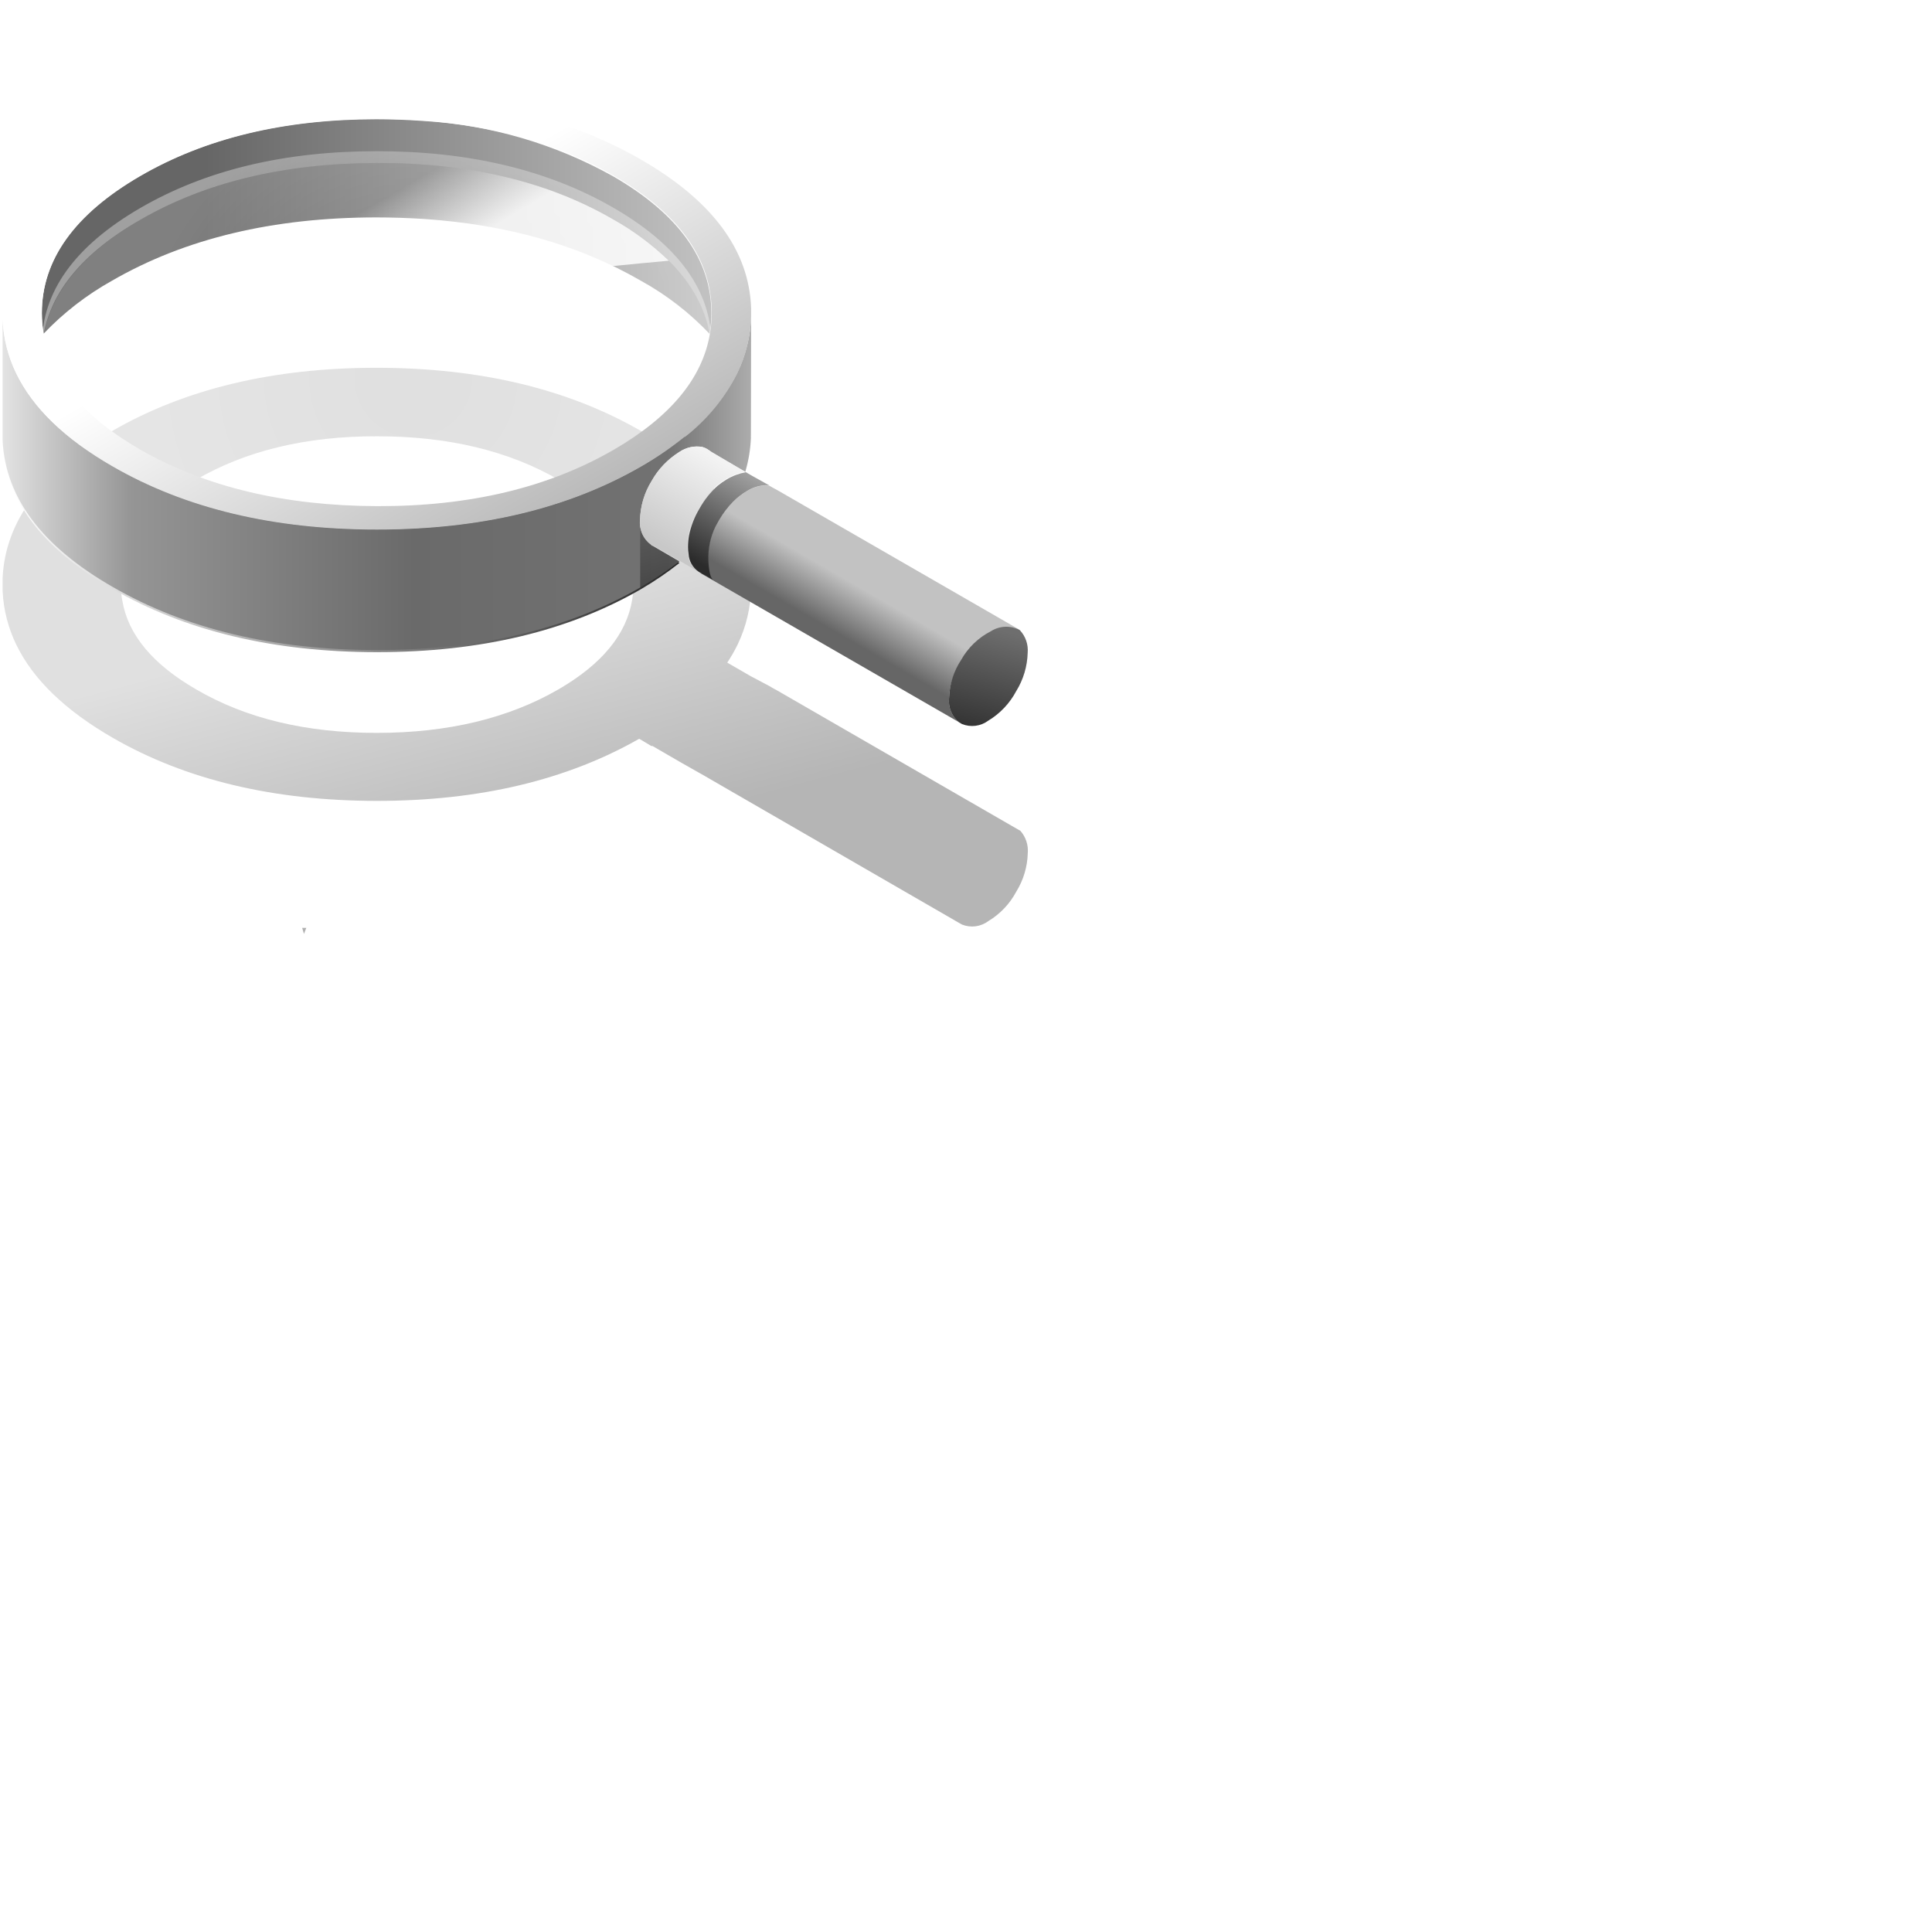
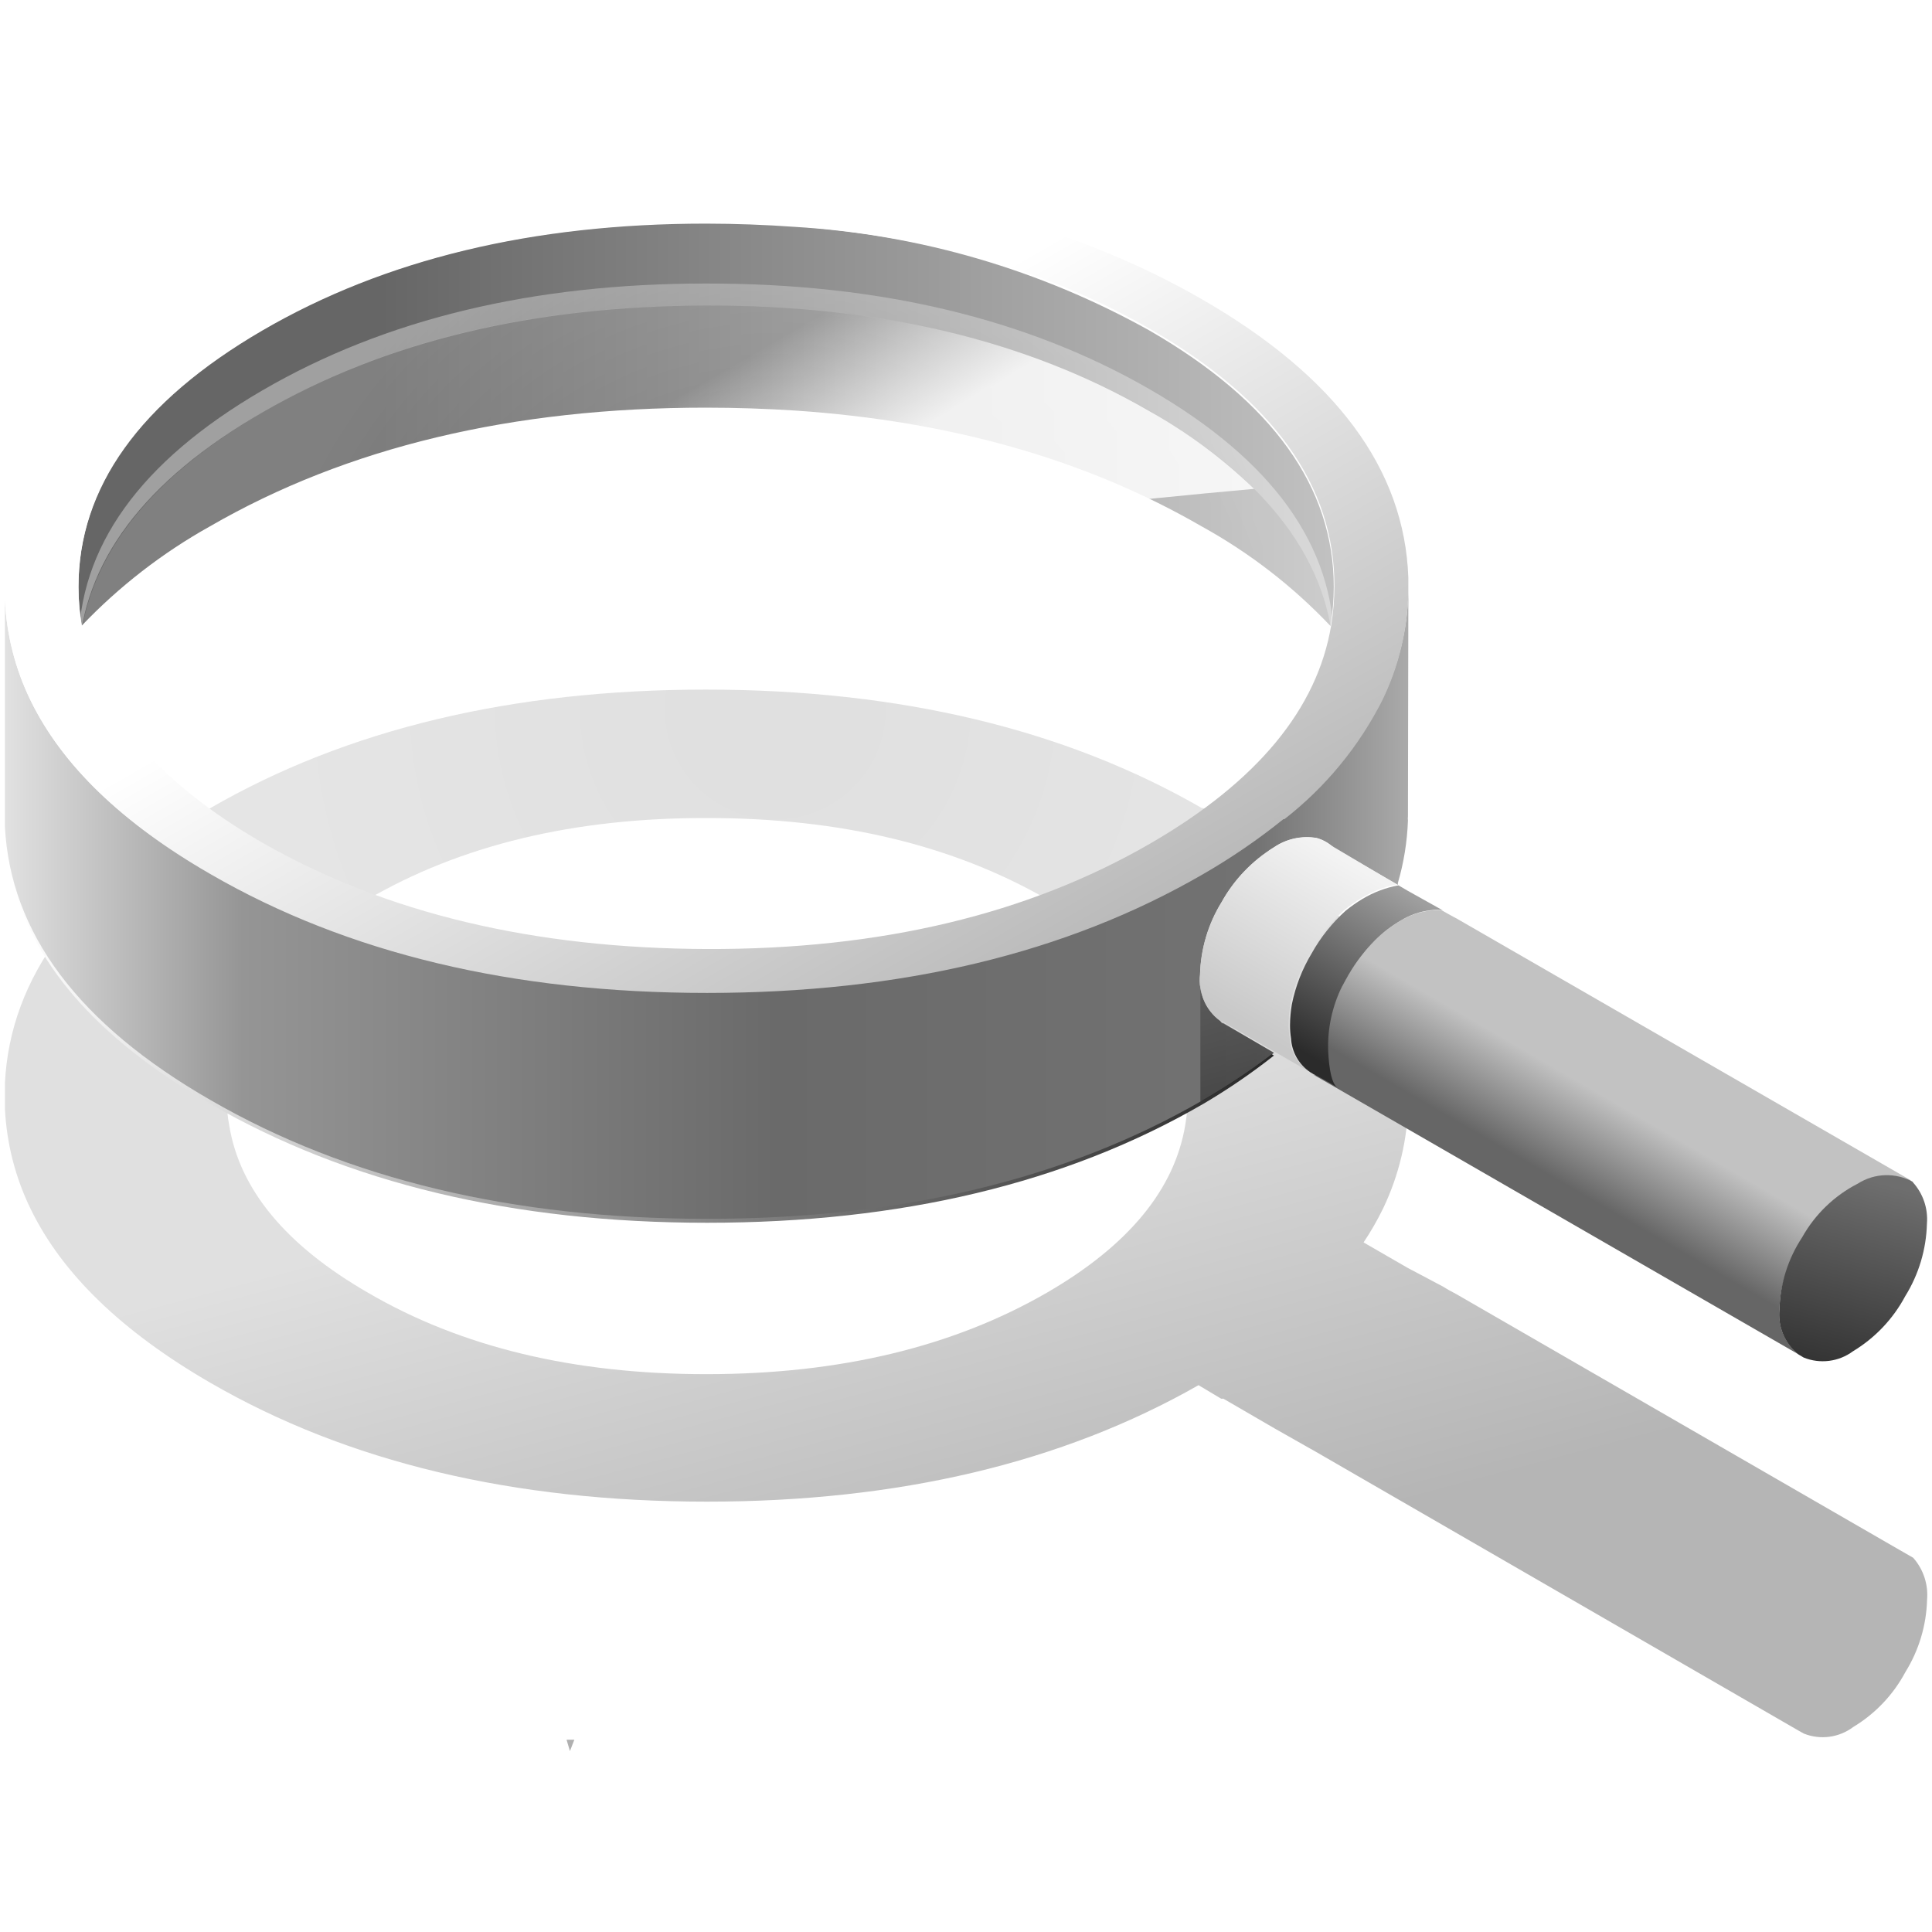
- <svg xmlns="http://www.w3.org/2000/svg" width="150" height="150" class="iot--empty-state--icon" data-testid="EmptyState-icon" version="1.1" id="svg105">
+ <svg xmlns="http://www.w3.org/2000/svg" width="80" height="80" class="iot--empty-state--icon" data-testid="EmptyState-icon" version="1.1" id="svg105">
  <defs id="defs73">
    <linearGradient id="a" x1="43.339%" x2="63.844%" y1="40.646%" y2="82.272%">
      <stop offset="0%" stop-opacity=".12" id="stop2" />
      <stop offset="99%" stop-opacity=".29" id="stop4" />
    </linearGradient>
    <linearGradient id="b" x1="105.927%" x2="-5.873%" y1="49.937%" y2="49.937%">
      <stop offset="0%" stop-color="#C9C9C9" id="stop7" />
      <stop offset="73%" stop-color="#666" id="stop9" />
    </linearGradient>
    <linearGradient id="d" x1="39.909%" x2="57.71%" y1="60.026%" y2="37.165%">
      <stop offset="0%" stop-color="#666" id="stop12" />
      <stop offset="68%" stop-color="#C2C2C2" id="stop14" />
    </linearGradient>
    <linearGradient id="f" x1="-.672%" x2="100%" y1="49.899%" y2="49.899%">
      <stop offset="1%" stop-color="#FFF" id="stop17" />
      <stop offset="99%" stop-color="#292929" id="stop19" />
    </linearGradient>
    <linearGradient id="g" x1="0%" x2="100%" y1="49.986%" y2="49.986%">
      <stop offset="0%" stop-color="#E2E2E2" id="stop22" />
      <stop offset="17%" stop-color="#959595" id="stop24" />
      <stop offset="55%" stop-color="#6A6A6A" id="stop26" />
      <stop offset="89%" stop-color="#727272" id="stop28" />
      <stop offset="100%" stop-color="#ABABAB" id="stop30" />
    </linearGradient>
    <linearGradient id="h" x1="38.73%" x2="60.593%" y1="103.108%" y2="-.766%">
      <stop offset="0%" stop-color="#343434" id="stop33" />
      <stop offset="97%" stop-color="#6E6E6E" id="stop35" />
    </linearGradient>
    <linearGradient id="i" x1="28.926%" x2="67.107%" y1="83.201%" y2="4.635%">
      <stop offset="0%" stop-color="#C8C8C8" id="stop38" />
      <stop offset="98%" stop-color="#F3F3F3" id="stop40" />
    </linearGradient>
    <linearGradient id="j" x1="40.889%" x2="106.485%" y1="40.812%" y2="107.052%">
      <stop offset="0%" stop-color="#FFF" id="stop43" />
      <stop offset="88%" stop-color="#A5A5A5" id="stop45" />
    </linearGradient>
    <linearGradient id="k" x1="26.111%" x2="55.132%" y1="-65.714%" y2="109.429%">
      <stop offset="0%" stop-opacity=".09" id="stop48" />
      <stop offset="100%" stop-opacity=".39" id="stop50" />
    </linearGradient>
    <linearGradient id="l" x1="57.056%" x2="36.716%" y1="57.007%" y2="44.266%">
      <stop offset="11%" stop-color="#FFF" stop-opacity=".84" id="stop53" />
      <stop offset="100%" stop-color="#FFF" stop-opacity="0" id="stop55" />
    </linearGradient>
    <linearGradient id="m" x1="24.796%" x2="64.466%" y1="89.438%" y2="-1.425%">
      <stop offset="0%" stop-color="#2B2B2B" id="stop58" />
      <stop offset="100%" stop-color="#9F9F9F" id="stop60" />
    </linearGradient>
    <radialGradient id="c" cx="55.407%" cy="107.842%" r="139.225%" fx="55.407%" fy="107.842%" gradientTransform="matrix(.25825 -.49848 .1485 .8669 .25 .42)">
      <stop offset="12%" stop-color="#FFF" stop-opacity="0" id="stop63" />
      <stop offset="100%" stop-color="#FFF" stop-opacity=".38" id="stop65" />
    </radialGradient>
    <radialGradient id="e" cx="55.427%" cy="55.57%" r="71.75%" fx="55.427%" fy="55.57%" gradientTransform="scale(.5781 1) rotate(-29.9 .757 -.202)">
      <stop offset="12%" stop-color="#FFF" stop-opacity="0" id="stop68" />
      <stop offset="100%" stop-color="#FFF" stop-opacity=".17" id="stop70" />
    </radialGradient>
  </defs>
  <g fill="none" id="g103">
    <path fill="#B0B0B0" d="m23.6 72.509.182-.47h-.322z" id="path75" />
    <path fill="url(#a)" d="M49.782 5.406C44.102 2.13 37.252.491 29.228.491 21.205.491 14.36 2.13 8.695 5.406 3.249 8.59.419 12.383.204 16.788v1.053a10.634 10.634 0 0 0 1.066 4.157c1.3 2.682 3.785 5.083 7.453 7.203 5.67 3.277 12.521 4.915 20.554 4.915 7.925 0 14.709-1.607 20.351-4.823l.94.561h.05a.063.063 0 0 1 .042 0l2.105 1.222 1.474.836.14.077L74.47 43.595l.225.126a2.104 2.104 0 0 0 2.042-.273 5.897 5.897 0 0 0 2.161-2.275c.56-.903.87-1.937.898-2.998a2.318 2.318 0 0 0-.575-1.735l-.66-.379L60.316 25.53l-.337-.182-.232-.14-1.46-.773-.378-.218-1.446-.835c.3-.45.57-.918.807-1.404a10.663 10.663 0 0 0 1.046-4.424v-.646c-.155-4.493-2.999-8.336-8.534-11.529m-6.428 3.764c3.888 2.237 5.832 4.945 5.832 8.123 0 .417-.035.833-.105 1.243-.44 2.673-2.344 4.988-5.713 6.944-3.892 2.252-8.59 3.38-14.09 3.384-5.503.005-10.18-1.118-14.036-3.37-3.392-1.956-5.307-4.26-5.747-6.909a6.384 6.384 0 0 1-.113-1.221c0-3.165 1.94-5.88 5.818-8.145 3.878-2.266 8.573-3.394 14.084-3.384 5.488 0 10.178 1.12 14.07 3.363v-.028z" transform="translate(0 28.064)" id="path77" />
    <path fill="url(#b)" d="M30.105.288a52.548 52.548 0 0 0-3.684-.134c-7.177 0-13.3 1.477-18.372 4.43C2.978 7.54.442 11.083.442 15.216c.002.532.046 1.062.133 1.587a22.507 22.507 0 0 1 5.313-4.115c5.67-3.276 12.514-4.914 20.533-4.914 1.256 0 2.484.042 3.684.119 6.456.435 12.07 2.034 16.842 4.795a21.917 21.917 0 0 1 5.34 4.129c.088-.534.132-1.074.134-1.615 0-4.142-2.54-7.681-7.621-10.616A34.372 34.372 0 0 0 30.105.288z" transform="translate(2.807 9.106)" id="path79" />
    <path fill="url(#c)" d="M52.435 16.001v-.47c0-4.142-2.54-7.681-7.621-10.616C39.734 1.98 33.602.517 26.421.527c-7.177 0-13.3 1.476-18.372 4.43C2.978 7.911.442 11.454.442 15.587v.429C.615 12.079 3.151 8.697 8.05 5.87c5.067-2.94 11.19-4.417 18.372-4.43 7.181-.015 13.317 1.448 18.407 4.388C49.726 8.66 52.262 12.05 52.435 16z" transform="translate(2.807 11.213)" id="path81" />
    <path fill="url(#d)" d="m5.93.653-.246-.14a1.571 1.571 0 0 0-.484 0A3.01 3.01 0 0 0 3.95.94c-.39.225-.748.502-1.066.821-.418.42-.782.892-1.08 1.405-.106.182-.204.365-.302.547A5.718 5.718 0 0 0 .905 6.18c0 .512-.168.702-.498.477.21.555.182.765-.077.64l20.105 11.591a2.107 2.107 0 0 1-.786-1.874 4.917 4.917 0 0 1 1.025-2.88 4 4 0 0 1 2.631-1.691c1.074-.183 1.67-.436 1.783-.759L6.316.863 5.93.654z" transform="translate(54.035 37.191)" id="path83" />
    <path fill="url(#e)" d="M52.45 15.04c0-4.143-2.541-7.682-7.622-10.617C39.748 1.49 33.612.026 26.421.035c-7.177 0-13.3 1.477-18.372 4.43C2.978 7.42.442 10.96.442 15.09c0 4.166 2.547 7.71 7.642 10.63 5.096 2.919 11.224 4.38 18.386 4.38 7.181 0 13.31-1.472 18.386-4.416 5.076-2.944 7.607-6.493 7.593-10.644z" transform="translate(2.807 12.617)" id="path85" />
    <path fill="url(#f)" d="m52.75 7.218-.118-.077a26.61 26.61 0 0 1-2.807 1.832c-5.67 3.277-12.515 4.915-20.534 4.915-8.018 0-14.87-1.638-20.554-4.915C4.316 6.47 1.612 3.534.625.17h-.07c.935 3.45 3.658 6.468 8.168 9.057 5.67 3.277 12.521 4.915 20.554 4.915 8.033 0 14.877-1.638 20.534-4.915a26.105 26.105 0 0 0 2.94-2.008z" transform="translate(0 36.49)" id="path87" />
    <path fill="url(#g)" d="M58.316 0a10.733 10.733 0 0 1-1.08 4.395 14.596 14.596 0 0 1-4.05 4.915h-.042a25.817 25.817 0 0 1-3.32 2.303c-5.67 3.277-12.514 4.915-20.533 4.915-8.018 0-14.87-1.638-20.554-4.915-3.677-2.087-6.17-4.482-7.48-7.183A10.6 10.6 0 0 1 .203.288v9.366c.215 4.424 3.054 8.206 8.519 11.347 5.67 3.276 12.521 4.915 20.554 4.915 8.033 0 14.877-1.639 20.534-4.915a27.087 27.087 0 0 0 2.94-1.966l-2.105-1.215h-.042l-.078-.098a2.107 2.107 0 0 1-.835-1.917 6.034 6.034 0 0 1 .898-3.012 6.198 6.198 0 0 1 2.162-2.261 2.42 2.42 0 0 1 1.775-.386 1.635 1.635 0 0 1 .716.414l2.639 1.524a.204.204 0 0 0 0-.064c.246-.842.388-1.713.42-2.59a.794.794 0 0 1 0-.183L58.317 0z" transform="translate(0 24.553)" id="path89" />
    <path fill="url(#h)" d="M6.239.52A2.23 2.23 0 0 0 3.95.583a5.538 5.538 0 0 0-2.309 2.226 5.717 5.717 0 0 0-.94 2.97 2.107 2.107 0 0 0 .779 1.874l.224.134c.68.275 1.453.176 2.042-.26A5.918 5.918 0 0 0 5.91 5.245c.56-.902.87-1.937.898-2.998A2.276 2.276 0 0 0 6.217.52h.022z" transform="translate(72.982 48.426)" id="path91" />
    <path fill="url(#i)" d="M5.404.323a2.42 2.42 0 0 0-1.776.386 6.198 6.198 0 0 0-2.161 2.254 6.034 6.034 0 0 0-.899 3.012c-.08.742.237 1.471.836 1.917l.063.035h.042l2.105 1.215 1.46.842A1.805 1.805 0 0 1 4.28 8.58a3.253 3.253 0 0 1-.042-.54c.001-.292.027-.584.077-.871.15-.744.428-1.457.82-2.107A6.88 6.88 0 0 1 6.54 3.3c.222-.18.457-.345.702-.491a4.721 4.721 0 0 1 1.46-.576L5.614.4l-.21-.077z" transform="translate(49.123 34.383)" id="path93" />
    <path fill="url(#j)" d="M58.316 16.921c-.155-4.489-2.999-8.33-8.534-11.522C44.102 2.123 37.252.484 29.228.484c-8.023 0-14.868 1.653-20.533 4.957C3.249 8.601.419 12.38.204 16.774v1.067a10.6 10.6 0 0 0 1.052 4.143C2.561 24.68 5.05 27.086 8.723 29.2c5.67 3.277 12.521 4.915 20.554 4.915 8.033 0 14.877-1.638 20.534-4.915a25.817 25.817 0 0 0 3.333-2.281h.042a14.596 14.596 0 0 0 4.05-4.915 10.733 10.733 0 0 0 1.08-4.452v-.632m-3.06.351a10.236 10.236 0 0 1-.133 1.615c-.576 3.464-3.062 6.472-7.46 9.023-5.08 2.949-11.21 4.411-18.386 4.388-7.176-.024-13.305-1.486-18.386-4.388-4.42-2.542-6.924-5.552-7.509-9.03a9.835 9.835 0 0 1-.133-1.587c0-4.142 2.536-7.686 7.607-10.63 5.071-2.944 11.195-4.42 18.372-4.43 7.186 0 13.322 1.465 18.407 4.395 5.085 2.93 7.626 6.478 7.621 10.644z" transform="translate(0 7)" id="path95" />
    <path fill="url(#k)" d="M1.509 1.636h-.042l-.063-.063A1.924 1.924 0 0 1 .582 0v4.915l.106-.05A27.087 27.087 0 0 0 3.628 2.9l-2.12-1.264z" transform="translate(49.123 40.702)" id="path97" />
    <path fill="url(#l)" d="M49.123 7.625a20.962 20.962 0 0 0-4.309-3.202C39.734 1.474 33.602.012 26.421.035 19.24.06 13.116 1.535 8.05 4.465 2.97 7.406.433 10.947.442 15.09c.003.858.119 1.713.344 2.541 10.606-4.732 26.718-8.067 48.337-10.005z" transform="translate(2.807 12.617)" id="path99" />
    <path fill="url(#m)" d="M4.954.393 4.575.17a4.448 4.448 0 0 0-1.487.56c-.246.147-.48.311-.702.492A6.88 6.88 0 0 0 .982 2.984a6.616 6.616 0 0 0-.82 2.106c-.05.288-.076.58-.078.871 0 .181.013.362.042.54.03.568.323 1.088.793 1.405l.127.077c.26.127.596.316 1.003.562-.224-.148-.35-.702-.386-1.552a5.556 5.556 0 0 1 .555-2.59c.098-.183.196-.366.301-.548A6.958 6.958 0 0 1 3.6 2.45c.318-.32.676-.596 1.067-.821A3.01 3.01 0 0 1 5.916 1.2c.16-.025.324-.025.484 0L4.954.393z" transform="translate(53.333 36.49)" id="path101" />
  </g>
</svg>
